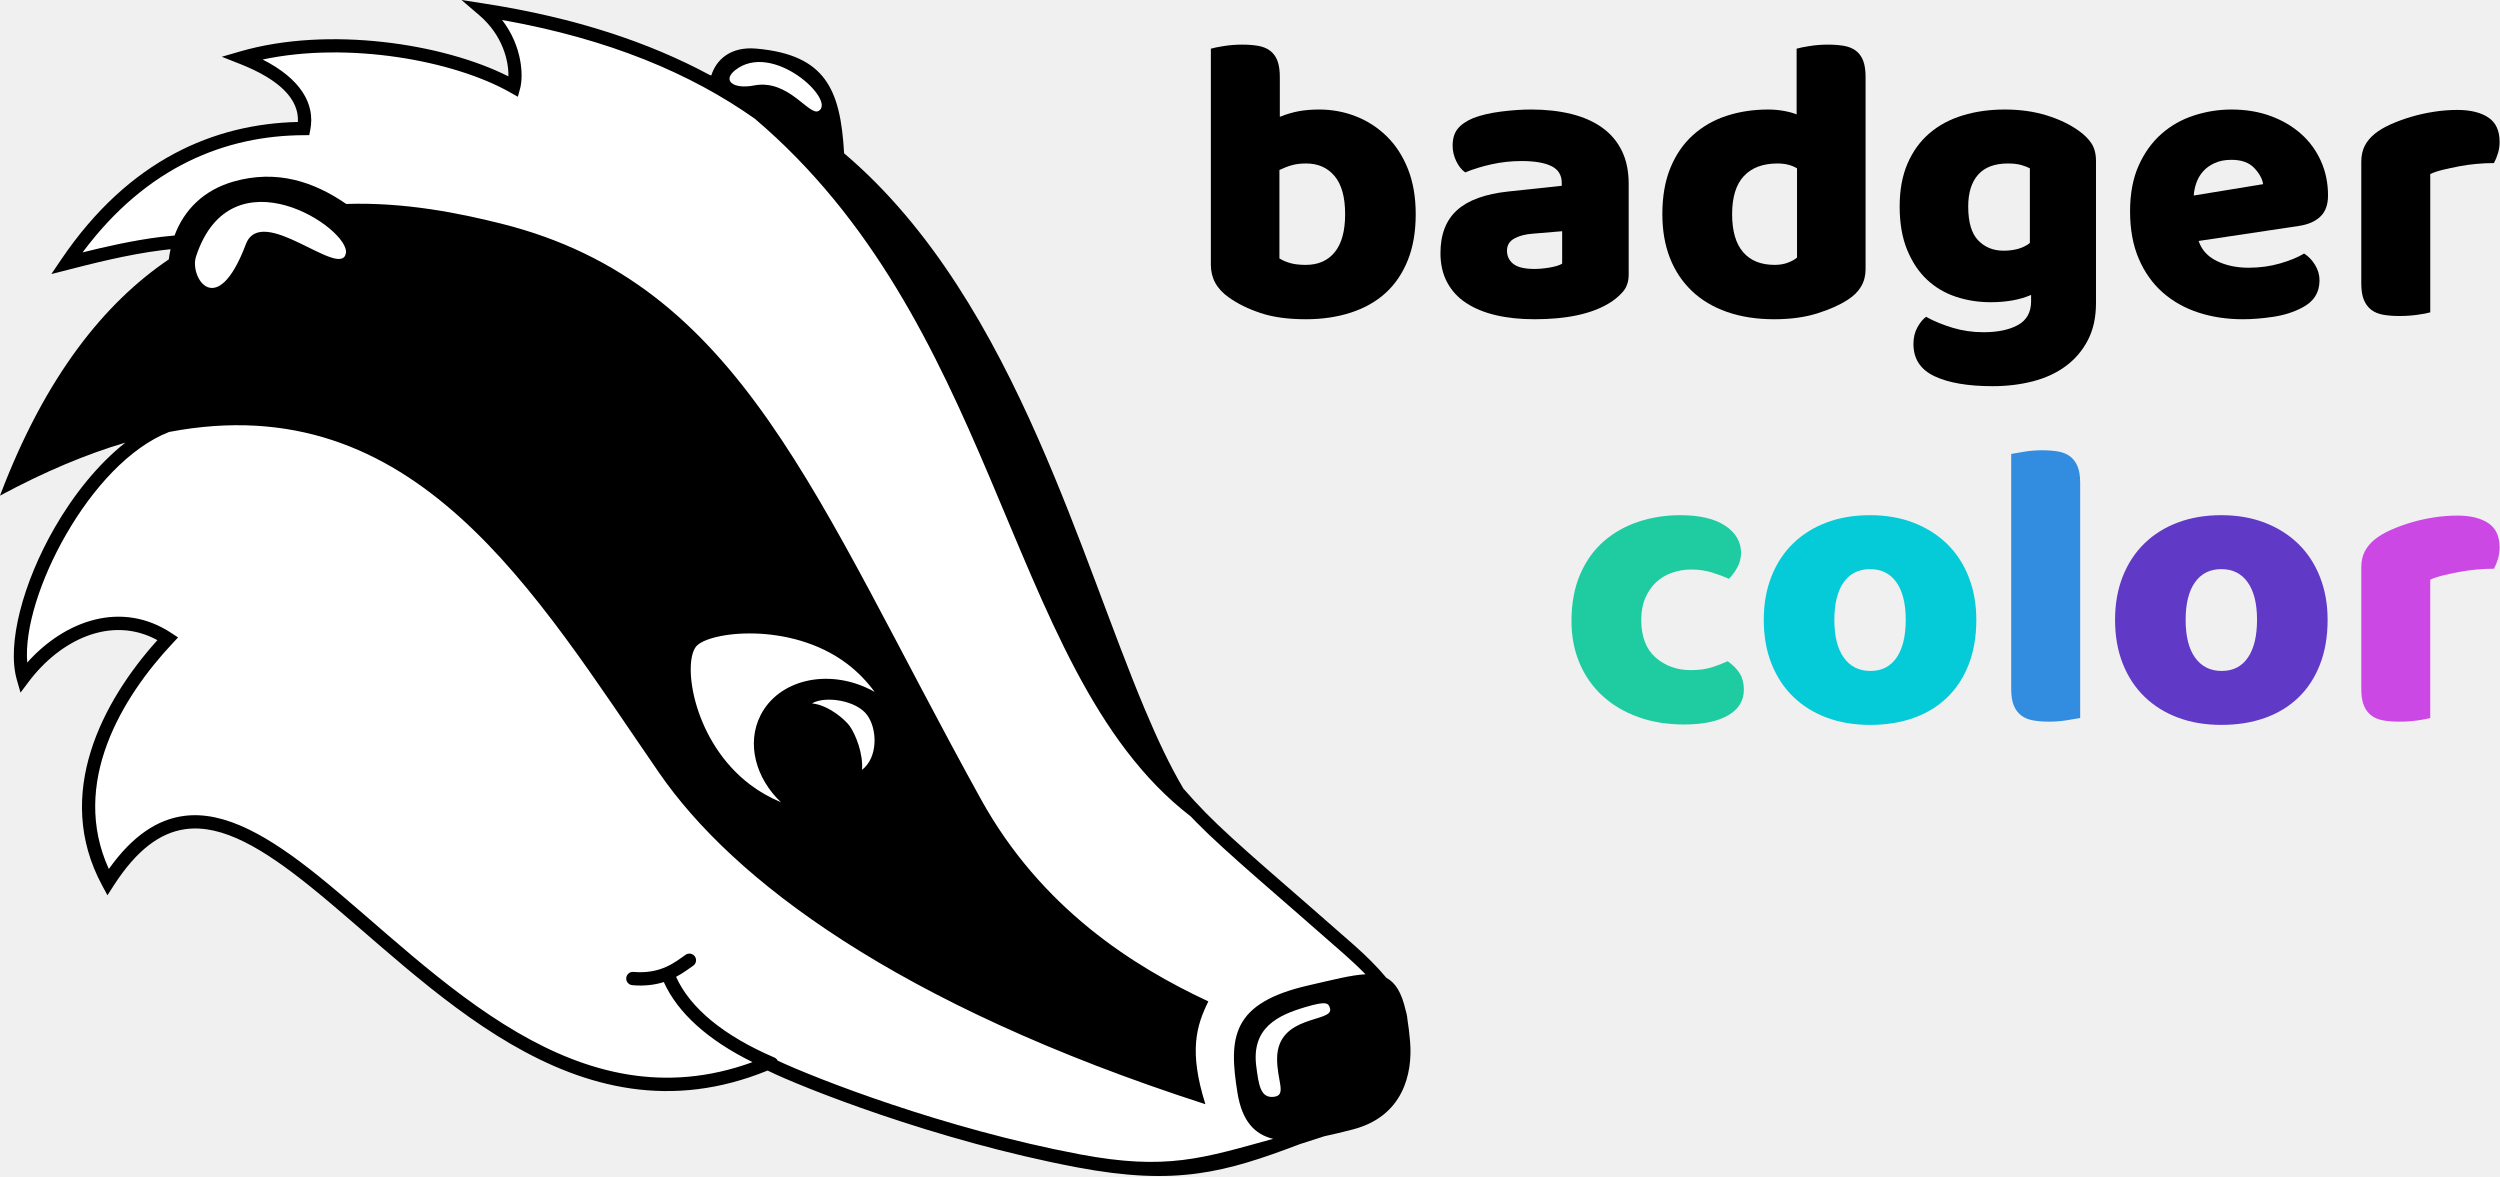
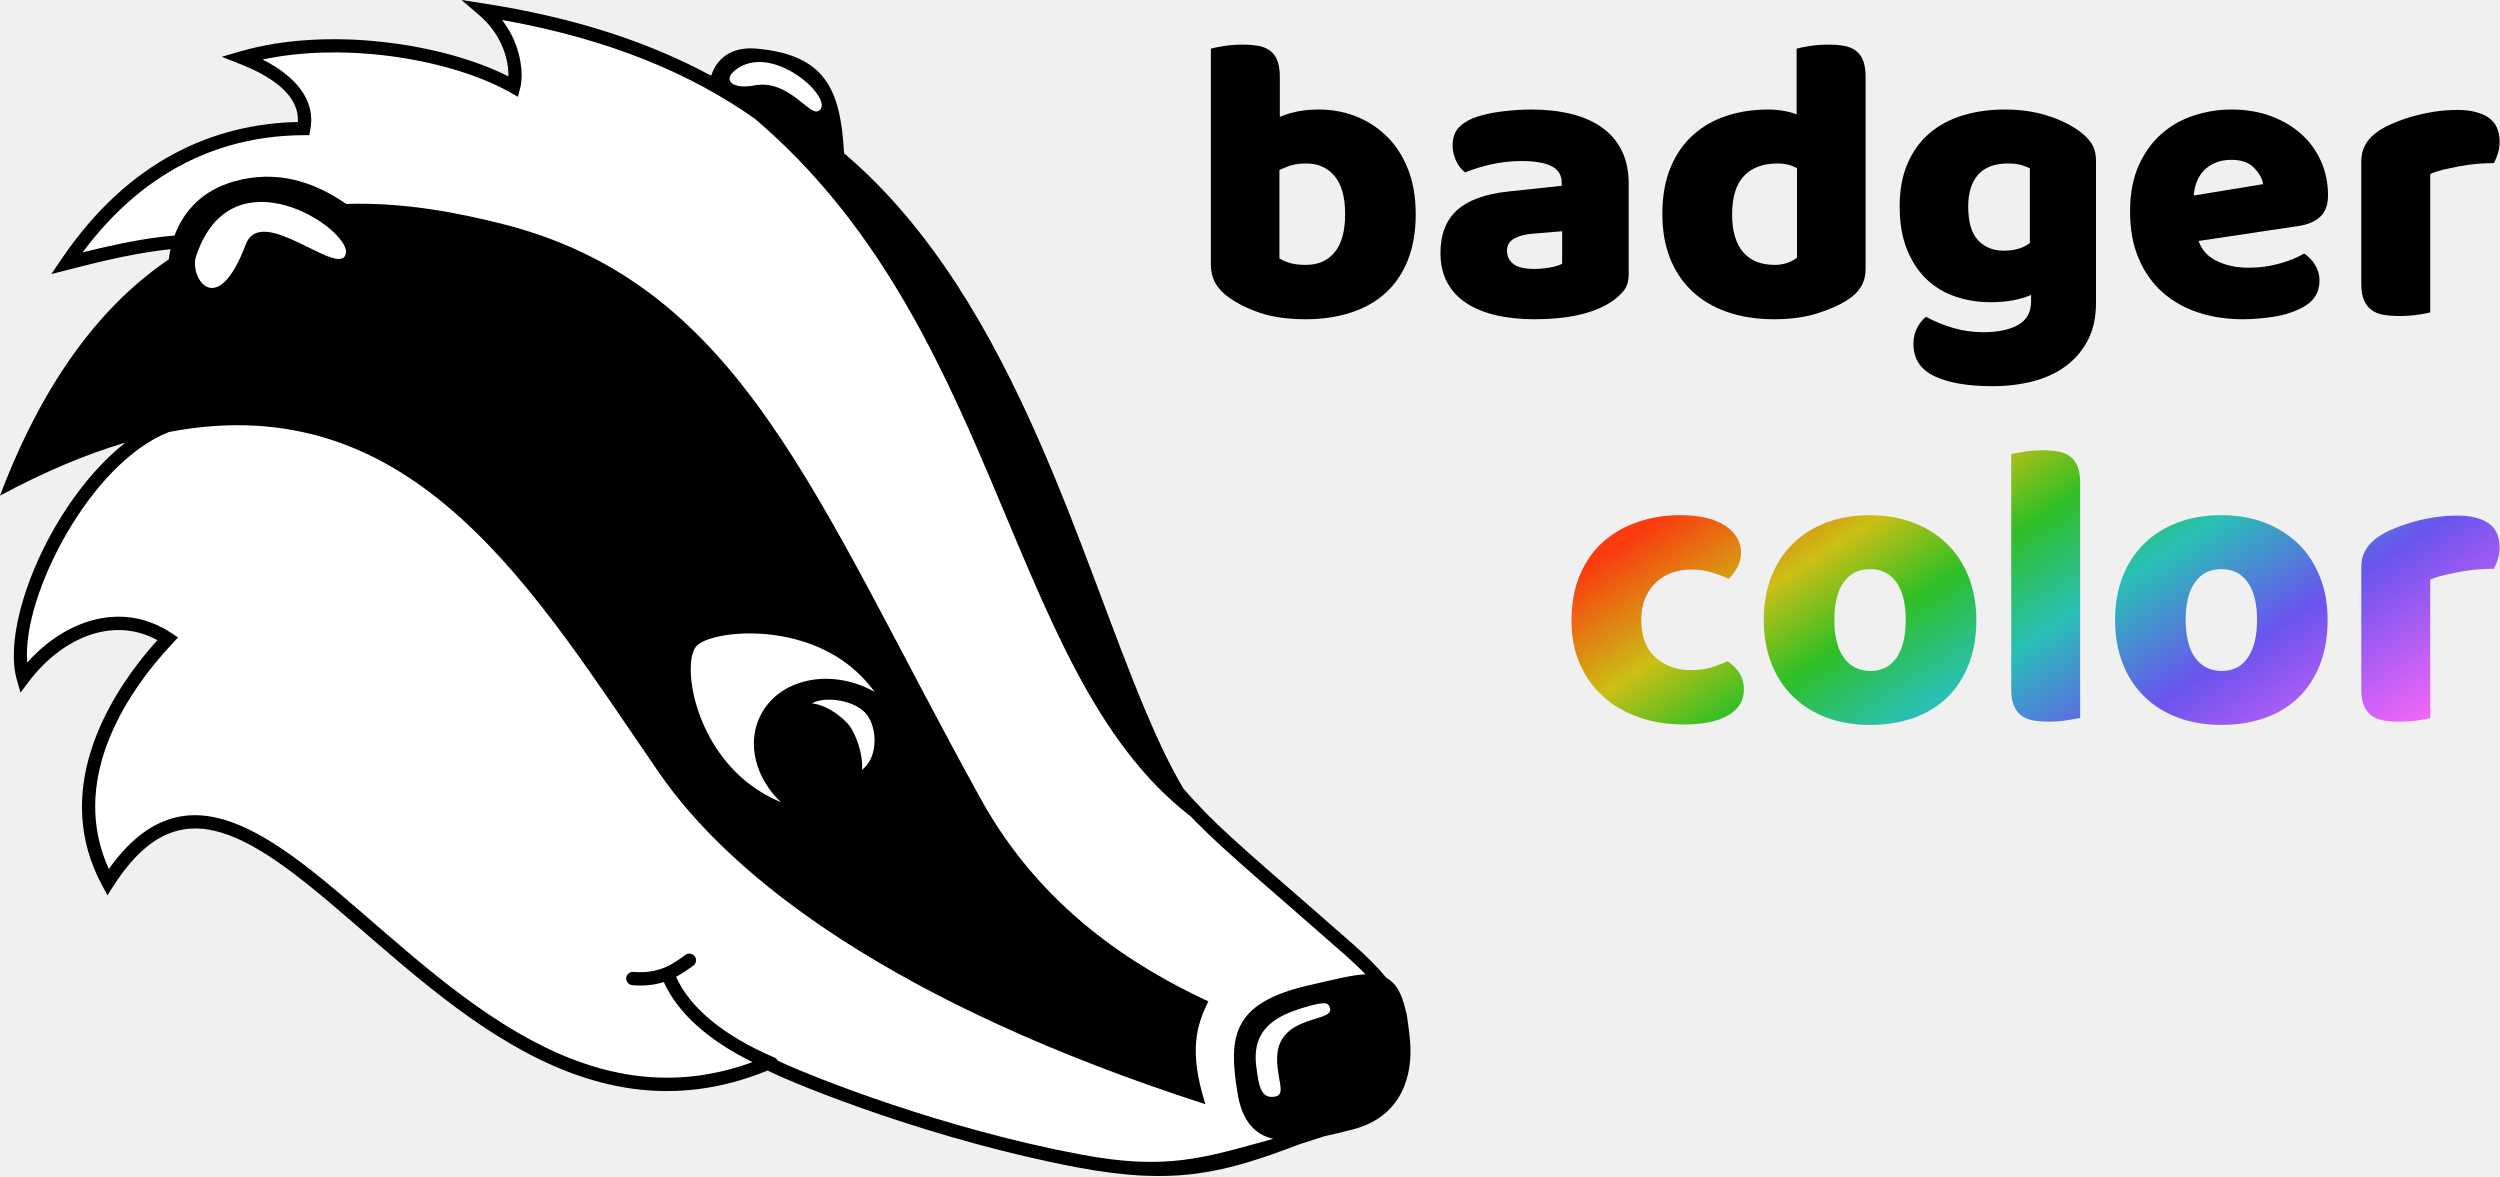
<svg xmlns="http://www.w3.org/2000/svg" width="100%" height="100%" viewBox="0 0 716 337" version="1.1" xml:space="preserve" style="fill-rule:evenodd;clip-rule:evenodd;stroke-linejoin:round;stroke-miterlimit:2;">
  <g id="expanded-text">
    <path d="M346.791,13.941C347.565,13.709 348.805,13.457 350.509,13.186C352.213,12.915 353.955,12.78 355.737,12.78C357.441,12.78 358.97,12.896 360.326,13.128C361.681,13.36 362.823,13.825 363.753,14.522C364.682,15.219 365.379,16.168 365.844,17.369C366.309,18.569 366.541,20.138 366.541,22.074L366.541,33.459C368.477,32.685 370.317,32.143 372.06,31.833C373.802,31.523 375.719,31.368 377.81,31.368C381.528,31.368 385.052,32.026 388.383,33.343C391.713,34.66 394.656,36.577 397.212,39.094C399.768,41.611 401.782,44.729 403.253,48.446C404.725,52.164 405.461,56.463 405.461,61.342C405.461,66.376 404.706,70.772 403.195,74.528C401.685,78.285 399.574,81.402 396.864,83.881C394.153,86.359 390.842,88.237 386.93,89.515C383.019,90.793 378.701,91.432 373.977,91.432C368.865,91.432 364.527,90.832 360.965,89.631C357.402,88.431 354.381,86.94 351.903,85.159C348.495,82.758 346.791,79.66 346.791,75.864L346.791,13.941ZM373.977,75.864C377.539,75.864 380.308,74.644 382.283,72.205C384.258,69.765 385.246,66.144 385.246,61.342C385.246,56.463 384.239,52.822 382.225,50.421C380.211,48.02 377.501,46.82 374.093,46.82C372.544,46.82 371.208,46.975 370.085,47.285C368.962,47.594 367.742,48.059 366.425,48.679L366.425,74.005C367.277,74.548 368.303,74.993 369.504,75.342C370.704,75.69 372.195,75.864 373.977,75.864Z" style="fill-rule:nonzero;" />
    <path d="M439.501,77.026C440.818,77.026 442.27,76.891 443.858,76.62C445.445,76.348 446.627,75.981 447.401,75.516L447.401,66.222L439.036,66.919C436.868,67.074 435.086,67.538 433.692,68.313C432.298,69.087 431.601,70.249 431.601,71.798C431.601,73.347 432.201,74.606 433.402,75.574C434.602,76.542 436.635,77.026 439.501,77.026ZM438.572,31.368C442.754,31.368 446.569,31.794 450.015,32.646C453.462,33.498 456.405,34.795 458.845,36.538C461.284,38.281 463.163,40.488 464.479,43.16C465.796,45.832 466.454,48.988 466.454,52.629L466.454,78.653C466.454,80.666 465.893,82.312 464.77,83.59C463.647,84.868 462.311,85.972 460.762,86.901C455.727,89.922 448.64,91.432 439.501,91.432C435.396,91.432 431.698,91.045 428.406,90.27C425.114,89.496 422.287,88.334 419.925,86.785C417.563,85.236 415.743,83.261 414.465,80.86C413.187,78.459 412.548,75.671 412.548,72.495C412.548,67.151 414.135,63.046 417.311,60.18C420.487,57.315 425.405,55.533 432.066,54.836L447.285,53.21L447.285,52.396C447.285,50.15 446.297,48.543 444.322,47.575C442.347,46.607 439.501,46.123 435.783,46.123C432.84,46.123 429.974,46.433 427.186,47.052C424.398,47.672 421.881,48.446 419.635,49.376C418.628,48.679 417.776,47.614 417.079,46.181C416.382,44.748 416.033,43.257 416.033,41.708C416.033,39.694 416.517,38.087 417.485,36.887C418.453,35.686 419.944,34.66 421.958,33.808C424.204,32.956 426.857,32.336 429.916,31.949C432.976,31.562 435.861,31.368 438.572,31.368Z" style="fill-rule:nonzero;" />
    <path d="M476.097,61.342C476.097,56.23 476.872,51.796 478.421,48.04C479.97,44.283 482.119,41.166 484.869,38.687C487.618,36.209 490.832,34.369 494.511,33.169C498.19,31.968 502.16,31.368 506.42,31.368C507.969,31.368 509.479,31.504 510.951,31.775C512.422,32.046 513.623,32.375 514.552,32.762L514.552,13.941C515.327,13.709 516.566,13.457 518.27,13.186C519.974,12.915 521.716,12.78 523.498,12.78C525.202,12.78 526.731,12.896 528.087,13.128C529.442,13.36 530.585,13.825 531.514,14.522C532.444,15.219 533.141,16.168 533.605,17.369C534.07,18.569 534.302,20.138 534.302,22.074L534.302,77.142C534.302,80.783 532.598,83.687 529.191,85.856C526.944,87.327 524.04,88.625 520.477,89.748C516.914,90.871 512.809,91.432 508.162,91.432C503.128,91.432 498.616,90.735 494.628,89.341C490.639,87.947 487.27,85.933 484.52,83.3C481.771,80.666 479.679,77.51 478.246,73.831C476.814,70.152 476.097,65.989 476.097,61.342ZM509.092,46.82C504.909,46.82 501.695,48.02 499.449,50.421C497.203,52.822 496.08,56.463 496.08,61.342C496.08,66.144 497.125,69.765 499.217,72.205C501.308,74.644 504.328,75.864 508.279,75.864C509.673,75.864 510.931,75.651 512.054,75.225C513.177,74.799 514.049,74.315 514.668,73.773L514.668,48.214C513.119,47.285 511.26,46.82 509.092,46.82Z" style="fill-rule:nonzero;" />
    <path d="M574.152,31.368C578.566,31.368 582.574,31.93 586.176,33.053C589.777,34.176 592.817,35.628 595.296,37.409C596.845,38.494 598.065,39.694 598.956,41.011C599.846,42.328 600.292,44.032 600.292,46.123L600.292,86.785C600.292,90.89 599.517,94.433 597.968,97.415C596.419,100.397 594.308,102.876 591.636,104.851C588.964,106.826 585.827,108.278 582.226,109.207C578.624,110.137 574.771,110.602 570.666,110.602C563.618,110.602 558.08,109.653 554.053,107.755C550.025,105.858 548.011,102.779 548.011,98.519C548.011,96.738 548.379,95.169 549.115,93.814C549.851,92.458 550.684,91.432 551.613,90.735C553.859,91.974 556.396,93.02 559.223,93.872C562.05,94.724 564.973,95.15 567.994,95.15C572.177,95.15 575.507,94.453 577.985,93.059C580.464,91.665 581.703,89.418 581.703,86.32L581.703,84.462C578.528,85.856 574.655,86.553 570.085,86.553C566.6,86.553 563.289,86.03 560.152,84.984C557.015,83.939 554.266,82.312 551.903,80.105C549.541,77.897 547.644,75.051 546.211,71.566C544.778,68.08 544.061,63.937 544.061,59.135C544.061,54.41 544.817,50.305 546.327,46.82C547.837,43.334 549.928,40.449 552.6,38.165C555.273,35.88 558.448,34.176 562.127,33.053C565.806,31.93 569.814,31.368 574.152,31.368ZM581.355,48.214C580.812,47.904 580.019,47.594 578.973,47.285C577.927,46.975 576.63,46.82 575.081,46.82C571.286,46.82 568.439,47.885 566.542,50.015C564.644,52.145 563.696,55.185 563.696,59.135C563.696,63.627 564.644,66.861 566.542,68.836C568.439,70.811 570.86,71.798 573.803,71.798C576.979,71.798 579.496,71.062 581.355,69.591L581.355,48.214Z" style="fill-rule:nonzero;" />
    <path d="M642.348,91.432C637.778,91.432 633.538,90.793 629.627,89.515C625.715,88.237 622.307,86.32 619.403,83.764C616.498,81.209 614.214,77.994 612.548,74.122C610.883,70.249 610.051,65.718 610.051,60.529C610.051,55.417 610.883,51.022 612.548,47.343C614.214,43.664 616.402,40.643 619.112,38.281C621.823,35.918 624.921,34.176 628.407,33.053C631.892,31.93 635.455,31.368 639.095,31.368C643.2,31.368 646.937,31.988 650.306,33.227C653.675,34.466 656.58,36.17 659.02,38.339C661.459,40.507 663.357,43.102 664.712,46.123C666.068,49.143 666.746,52.435 666.746,55.998C666.746,58.631 666.01,60.645 664.538,62.039C663.067,63.433 661.014,64.324 658.381,64.711L629.685,69.01C630.537,71.566 632.279,73.483 634.913,74.761C637.546,76.039 640.567,76.678 643.975,76.678C647.15,76.678 650.151,76.271 652.978,75.458C655.805,74.644 658.11,73.696 659.891,72.611C661.13,73.386 662.176,74.47 663.028,75.864C663.88,77.258 664.306,78.73 664.306,80.279C664.306,83.764 662.679,86.359 659.426,88.063C656.948,89.38 654.16,90.27 651.061,90.735C647.963,91.2 645.059,91.432 642.348,91.432ZM639.095,45.774C637.236,45.774 635.629,46.084 634.274,46.704C632.918,47.323 631.815,48.117 630.963,49.085C630.111,50.053 629.472,51.138 629.046,52.338C628.62,53.539 628.368,54.759 628.291,55.998L648.157,52.745C647.925,51.196 647.073,49.647 645.601,48.098C644.13,46.549 641.961,45.774 639.095,45.774Z" style="fill-rule:nonzero;" />
    <path d="M696.022,89.457C695.248,89.69 694.028,89.922 692.363,90.154C690.698,90.387 688.974,90.503 687.193,90.503C685.489,90.503 683.959,90.387 682.604,90.154C681.248,89.922 680.106,89.457 679.177,88.76C678.247,88.063 677.531,87.114 677.027,85.914C676.524,84.713 676.272,83.145 676.272,81.209L676.272,46.355C676.272,44.574 676.601,43.044 677.26,41.766C677.918,40.488 678.867,39.346 680.106,38.339C681.345,37.332 682.875,36.422 684.695,35.609C686.515,34.795 688.471,34.079 690.562,33.459C692.653,32.84 694.822,32.356 697.068,32.007C699.314,31.659 701.56,31.484 703.806,31.484C707.524,31.484 710.467,32.201 712.636,33.634C714.805,35.066 715.889,37.409 715.889,40.662C715.889,41.747 715.734,42.812 715.424,43.857C715.114,44.903 714.727,45.852 714.262,46.704C712.636,46.704 710.971,46.781 709.267,46.936C707.563,47.091 705.898,47.323 704.271,47.633C702.645,47.943 701.115,48.272 699.682,48.621C698.249,48.969 697.029,49.376 696.022,49.84L696.022,89.457Z" style="fill-rule:nonzero;" />
-     <path d="M484.346,163.114C482.41,163.114 480.57,163.424 478.827,164.044C477.085,164.663 475.574,165.573 474.296,166.774C473.018,167.974 471.992,169.465 471.218,171.247C470.443,173.028 470.056,175.119 470.056,177.52C470.056,182.322 471.431,185.924 474.18,188.325C476.93,190.726 480.28,191.926 484.23,191.926C486.553,191.926 488.567,191.655 490.271,191.113C491.975,190.571 493.485,189.99 494.802,189.37C496.351,190.455 497.513,191.636 498.287,192.914C499.062,194.192 499.449,195.721 499.449,197.503C499.449,200.678 497.939,203.138 494.918,204.88C491.897,206.623 487.715,207.494 482.371,207.494C477.491,207.494 473.077,206.778 469.126,205.345C465.176,203.912 461.788,201.898 458.961,199.304C456.134,196.709 453.946,193.592 452.397,189.951C450.848,186.311 450.073,182.284 450.073,177.869C450.073,172.757 450.906,168.284 452.571,164.45C454.236,160.616 456.502,157.46 459.368,154.982C462.233,152.503 465.544,150.644 469.301,149.405C473.057,148.166 477.027,147.546 481.209,147.546C486.786,147.546 491.084,148.553 494.105,150.567C497.125,152.581 498.636,155.175 498.636,158.351C498.636,159.822 498.287,161.197 497.59,162.475C496.893,163.753 496.08,164.857 495.15,165.786C493.834,165.167 492.246,164.566 490.387,163.985C488.528,163.405 486.514,163.114 484.346,163.114Z" style="fill:rgb(31,204,161);fill-rule:nonzero;" />
-     <path d="M566.019,177.52C566.019,182.322 565.283,186.601 563.812,190.358C562.34,194.114 560.268,197.271 557.596,199.826C554.924,202.382 551.729,204.319 548.011,205.635C544.294,206.952 540.15,207.61 535.58,207.61C531.011,207.61 526.867,206.913 523.149,205.519C519.432,204.125 516.237,202.131 513.565,199.536C510.893,196.941 508.821,193.785 507.349,190.067C505.878,186.35 505.142,182.167 505.142,177.52C505.142,172.951 505.878,168.807 507.349,165.089C508.821,161.371 510.893,158.215 513.565,155.621C516.237,153.026 519.432,151.032 523.149,149.637C526.867,148.243 531.011,147.546 535.58,147.546C540.15,147.546 544.294,148.263 548.011,149.696C551.729,151.128 554.924,153.142 557.596,155.737C560.268,158.331 562.34,161.488 563.812,165.205C565.283,168.923 566.019,173.028 566.019,177.52ZM525.357,177.52C525.357,182.245 526.267,185.866 528.087,188.383C529.907,190.9 532.444,192.159 535.697,192.159C538.95,192.159 541.447,190.881 543.19,188.325C544.933,185.769 545.804,182.167 545.804,177.52C545.804,172.873 544.913,169.291 543.132,166.774C541.351,164.257 538.833,162.998 535.58,162.998C532.327,162.998 529.81,164.257 528.029,166.774C526.247,169.291 525.357,172.873 525.357,177.52Z" style="fill:rgb(5,202,216);fill-rule:nonzero;" />
-     <path d="M595.761,205.635C594.909,205.79 593.65,206.003 591.985,206.274C590.32,206.545 588.635,206.681 586.931,206.681C585.227,206.681 583.698,206.565 582.342,206.332C580.987,206.1 579.844,205.635 578.915,204.938C577.985,204.241 577.269,203.292 576.766,202.092C576.262,200.891 576.01,199.323 576.01,197.387L576.01,130.003C576.862,129.848 578.121,129.635 579.786,129.364C581.451,129.093 583.136,128.958 584.84,128.958C586.544,128.958 588.074,129.074 589.429,129.306C590.784,129.539 591.927,130.003 592.856,130.7C593.786,131.398 594.502,132.346 595.006,133.547C595.509,134.747 595.761,136.316 595.761,138.252L595.761,205.635Z" style="fill:rgb(50,140,224);fill-rule:nonzero;" />
-     <path d="M666.629,177.52C666.629,182.322 665.894,186.601 664.422,190.358C662.95,194.114 660.879,197.271 658.206,199.826C655.534,202.382 652.339,204.319 648.622,205.635C644.904,206.952 640.76,207.61 636.191,207.61C631.621,207.61 627.477,206.913 623.76,205.519C620.042,204.125 616.847,202.131 614.175,199.536C611.503,196.941 609.431,193.785 607.959,190.067C606.488,186.35 605.752,182.167 605.752,177.52C605.752,172.951 606.488,168.807 607.959,165.089C609.431,161.371 611.503,158.215 614.175,155.621C616.847,153.026 620.042,151.032 623.76,149.637C627.477,148.243 631.621,147.546 636.191,147.546C640.76,147.546 644.904,148.263 648.622,149.696C652.339,151.128 655.534,153.142 658.206,155.737C660.879,158.331 662.95,161.488 664.422,165.205C665.894,168.923 666.629,173.028 666.629,177.52ZM625.967,177.52C625.967,182.245 626.877,185.866 628.697,188.383C630.517,190.9 633.054,192.159 636.307,192.159C639.56,192.159 642.058,190.881 643.8,188.325C645.543,185.769 646.414,182.167 646.414,177.52C646.414,172.873 645.524,169.291 643.742,166.774C641.961,164.257 639.444,162.998 636.191,162.998C632.938,162.998 630.42,164.257 628.639,166.774C626.858,169.291 625.967,172.873 625.967,177.52Z" style="fill:rgb(96,58,198);fill-rule:nonzero;" />
-     <path d="M696.022,205.635C695.248,205.868 694.028,206.1 692.363,206.332C690.698,206.565 688.974,206.681 687.193,206.681C685.489,206.681 683.959,206.565 682.604,206.332C681.248,206.1 680.106,205.635 679.177,204.938C678.247,204.241 677.531,203.292 677.027,202.092C676.524,200.891 676.272,199.323 676.272,197.387L676.272,162.533C676.272,160.752 676.601,159.222 677.26,157.944C677.918,156.666 678.867,155.524 680.106,154.517C681.345,153.51 682.875,152.6 684.695,151.787C686.515,150.974 688.471,150.257 690.562,149.637C692.653,149.018 694.822,148.534 697.068,148.185C699.314,147.837 701.56,147.662 703.806,147.662C707.524,147.662 710.467,148.379 712.636,149.812C714.805,151.245 715.889,153.588 715.889,156.841C715.889,157.925 715.734,158.99 715.424,160.035C715.114,161.081 714.727,162.03 714.262,162.882C712.636,162.882 710.971,162.959 709.267,163.114C707.563,163.269 705.898,163.501 704.271,163.811C702.645,164.121 701.115,164.45 699.682,164.799C698.249,165.147 697.029,165.554 696.022,166.019L696.022,205.635Z" style="fill:rgb(204,72,228);fill-rule:nonzero;" />
+     <path d="M484.346,163.114C482.41,163.114 480.57,163.424 478.827,164.044C477.085,164.663 475.574,165.573 474.296,166.774C473.018,167.974 471.992,169.465 471.218,171.247C470.443,173.028 470.056,175.119 470.056,177.52C470.056,182.322 471.431,185.924 474.18,188.325C476.93,190.726 480.28,191.926 484.23,191.926C486.553,191.926 488.567,191.655 490.271,191.113C491.975,190.571 493.485,189.99 494.802,189.37C496.351,190.455 497.513,191.636 498.287,192.914C499.062,194.192 499.449,195.721 499.449,197.503C499.449,200.678 497.939,203.138 494.918,204.88C491.897,206.623 487.715,207.494 482.371,207.494C477.491,207.494 473.077,206.778 469.126,205.345C465.176,203.912 461.788,201.898 458.961,199.304C456.134,196.709 453.946,193.592 452.397,189.951C450.848,186.311 450.073,182.284 450.073,177.869C450.073,172.757 450.906,168.284 452.571,164.45C454.236,160.616 456.502,157.46 459.368,154.982C462.233,152.503 465.544,150.644 469.301,149.405C473.057,148.166 477.027,147.546 481.209,147.546C486.786,147.546 491.084,148.553 494.105,150.567C497.125,152.581 498.636,155.175 498.636,158.351C498.636,159.822 498.287,161.197 497.59,162.475C496.893,163.753 496.08,164.857 495.15,165.786C493.834,165.167 492.246,164.566 490.387,163.985C488.528,163.405 486.514,163.114 484.346,163.114Z" style="fill:url(#_Linear1);fill-rule:nonzero;" />
+     <path d="M566.019,177.52C566.019,182.322 565.283,186.601 563.812,190.358C562.34,194.114 560.268,197.271 557.596,199.826C554.924,202.382 551.729,204.319 548.011,205.635C544.294,206.952 540.15,207.61 535.58,207.61C531.011,207.61 526.867,206.913 523.149,205.519C519.432,204.125 516.237,202.131 513.565,199.536C510.893,196.941 508.821,193.785 507.349,190.067C505.878,186.35 505.142,182.167 505.142,177.52C505.142,172.951 505.878,168.807 507.349,165.089C508.821,161.371 510.893,158.215 513.565,155.621C516.237,153.026 519.432,151.032 523.149,149.637C526.867,148.243 531.011,147.546 535.58,147.546C540.15,147.546 544.294,148.263 548.011,149.696C551.729,151.128 554.924,153.142 557.596,155.737C560.268,158.331 562.34,161.488 563.812,165.205C565.283,168.923 566.019,173.028 566.019,177.52ZM525.357,177.52C525.357,182.245 526.267,185.866 528.087,188.383C529.907,190.9 532.444,192.159 535.697,192.159C538.95,192.159 541.447,190.881 543.19,188.325C544.933,185.769 545.804,182.167 545.804,177.52C545.804,172.873 544.913,169.291 543.132,166.774C541.351,164.257 538.833,162.998 535.58,162.998C532.327,162.998 529.81,164.257 528.029,166.774C526.247,169.291 525.357,172.873 525.357,177.52Z" style="fill:url(#_Linear2);fill-rule:nonzero;" />
+     <path d="M595.761,205.635C594.909,205.79 593.65,206.003 591.985,206.274C590.32,206.545 588.635,206.681 586.931,206.681C585.227,206.681 583.698,206.565 582.342,206.332C580.987,206.1 579.844,205.635 578.915,204.938C577.985,204.241 577.269,203.292 576.766,202.092C576.262,200.891 576.01,199.323 576.01,197.387L576.01,130.003C576.862,129.848 578.121,129.635 579.786,129.364C581.451,129.093 583.136,128.958 584.84,128.958C586.544,128.958 588.074,129.074 589.429,129.306C590.784,129.539 591.927,130.003 592.856,130.7C593.786,131.398 594.502,132.346 595.006,133.547C595.509,134.747 595.761,136.316 595.761,138.252L595.761,205.635Z" style="fill:url(#_Linear3);fill-rule:nonzero;" />
+     <path d="M666.629,177.52C666.629,182.322 665.894,186.601 664.422,190.358C662.95,194.114 660.879,197.271 658.206,199.826C655.534,202.382 652.339,204.319 648.622,205.635C644.904,206.952 640.76,207.61 636.191,207.61C631.621,207.61 627.477,206.913 623.76,205.519C620.042,204.125 616.847,202.131 614.175,199.536C611.503,196.941 609.431,193.785 607.959,190.067C606.488,186.35 605.752,182.167 605.752,177.52C605.752,172.951 606.488,168.807 607.959,165.089C609.431,161.371 611.503,158.215 614.175,155.621C616.847,153.026 620.042,151.032 623.76,149.637C627.477,148.243 631.621,147.546 636.191,147.546C640.76,147.546 644.904,148.263 648.622,149.696C652.339,151.128 655.534,153.142 658.206,155.737C660.879,158.331 662.95,161.488 664.422,165.205C665.894,168.923 666.629,173.028 666.629,177.52ZM625.967,177.52C625.967,182.245 626.877,185.866 628.697,188.383C630.517,190.9 633.054,192.159 636.307,192.159C639.56,192.159 642.058,190.881 643.8,188.325C645.543,185.769 646.414,182.167 646.414,177.52C646.414,172.873 645.524,169.291 643.742,166.774C641.961,164.257 639.444,162.998 636.191,162.998C632.938,162.998 630.42,164.257 628.639,166.774C626.858,169.291 625.967,172.873 625.967,177.52Z" style="fill:url(#_Linear4);fill-rule:nonzero;" />
+     <path d="M696.022,205.635C695.248,205.868 694.028,206.1 692.363,206.332C690.698,206.565 688.974,206.681 687.193,206.681C685.489,206.681 683.959,206.565 682.604,206.332C681.248,206.1 680.106,205.635 679.177,204.938C678.247,204.241 677.531,203.292 677.027,202.092C676.524,200.891 676.272,199.323 676.272,197.387L676.272,162.533C676.272,160.752 676.601,159.222 677.26,157.944C677.918,156.666 678.867,155.524 680.106,154.517C681.345,153.51 682.875,152.6 684.695,151.787C686.515,150.974 688.471,150.257 690.562,149.637C692.653,149.018 694.822,148.534 697.068,148.185C699.314,147.837 701.56,147.662 703.806,147.662C707.524,147.662 710.467,148.379 712.636,149.812C714.805,151.245 715.889,153.588 715.889,156.841C715.889,157.925 715.734,158.99 715.424,160.035C715.114,161.081 714.727,162.03 714.262,162.882C712.636,162.882 710.971,162.959 709.267,163.114C707.563,163.269 705.898,163.501 704.271,163.811C702.645,164.121 701.115,164.45 699.682,164.799C698.249,165.147 697.029,165.554 696.022,166.019L696.022,205.635Z" style="fill:url(#_Linear5);fill-rule:nonzero;" />
  </g>
  <path id="white" d="M248.362,204.8C251.303,208.841 251.506,216.92 246.886,220.486C247.235,215.811 245.076,210.416 243.385,207.987C242.142,206.2 237.32,201.909 232.525,201.457C236.319,199.212 245.27,200.55 248.362,204.8ZM380.931,288.851C382.012,292.919 365.895,290.457 365.767,303.096C365.703,309.466 368.575,313.608 364.949,314.116C360.977,314.673 360.493,310.692 359.8,305.449C358.316,294.227 366.194,290.723 373.729,288.466C380.03,286.58 380.512,287.273 380.931,288.851ZM250.509,198.166C250.116,197.944 249.715,197.73 249.306,197.524C237.097,191.351 222.986,194.646 217.814,204.876C213.744,212.926 216.415,222.888 223.688,229.775C220.646,228.505 217.677,226.862 214.911,224.779C198.663,212.542 195.441,190.333 199.289,185.248C202.588,180.888 226.299,177.823 242.548,190.06C245.688,192.424 248.324,195.199 250.509,198.166ZM234.492,31.758C231.75,33.423 225.901,22.543 215.941,24.48C210.088,25.619 206.755,23.124 210.523,20.119C221.225,11.585 239.546,28.689 234.492,31.758ZM99.149,58.412C89.72,51.898 79.11,48.569 67.051,51.951C58.397,54.378 52.734,60.065 49.994,67.45C48.707,67.555 47.4,67.691 46.084,67.853C38.149,68.832 29.859,70.741 23.646,72.288C42.126,47.476 64.861,38.817 87.003,38.714L88.566,38.707L88.864,37.173C90.304,29.757 86.13,22.597 75.216,17.044C99.723,11.821 129.948,17.277 146.178,26.501L148.305,27.709L148.955,25.351C149.908,21.892 149.675,13.343 143.798,5.723C174.533,11.177 197.842,21.068 216.166,33.985C250.062,62.777 267.98,100.361 283.213,136.181C299.907,175.44 313.396,212.581 341.026,233.82C341.522,234.342 342.023,234.861 342.528,235.377C350.993,244.039 366.478,256.93 385.23,273.49C387.358,275.369 389.327,277.224 391.08,279.038C386.966,279.245 381.675,280.641 374.911,282.18C352.689,287.237 351.849,297.009 354.41,312.963C355.723,321.141 359.376,324.914 364.644,326.161C344.448,331.711 334.138,335.299 309.216,330.594C270.323,323.25 233.474,308.826 222.734,303.773C222.54,303.387 222.214,303.065 221.786,302.881C207.397,296.693 197.713,288.82 193.624,279.767C195.586,278.724 197.158,277.535 198.531,276.583C199.395,275.985 199.61,274.797 199.011,273.933C198.412,273.069 197.225,272.854 196.361,273.453C193.368,275.527 189.319,279.035 181.419,278.358C180.371,278.268 179.448,279.046 179.359,280.093C179.269,281.14 180.046,282.063 181.094,282.153C184.73,282.464 187.673,282.036 190.117,281.255C194.043,289.991 202.664,297.858 215.527,304.192C190.321,313.397 168.064,307.288 148.128,295.655C126.82,283.221 108.129,264.526 91.308,250.982C77.307,239.708 64.463,232.065 52.581,233.695C45.172,234.711 38.017,239.243 31.166,248.886C20.017,224.385 34.815,199.803 49.449,184.213L50.995,182.566L49.11,181.321C34.813,171.879 18.601,177.687 7.799,189.755C6.995,180.056 11.532,165.892 18.973,152.99C26.481,139.972 37,128.18 48.427,123.711C118.961,110.252 153.156,169.713 188.827,221.409C209.775,251.767 256.49,287.586 345.223,316.241C340.436,301.054 342.628,293.783 346.067,286.802C324.7,276.815 298.269,260.277 280.877,228.797C233.283,142.653 212.43,81.347 143.665,64.082C131.685,61.074 116.053,57.87 99.149,58.412ZM99.066,72.542C97.614,80.151 74.887,58.073 70.407,69.969C62.107,92.007 54.173,79.428 56.142,73.447C66.246,42.754 100.4,65.551 99.066,72.542Z" style="fill:white;" />
  <path id="black" d="M48.845,71.376C48.085,71.452 47.319,71.538 46.55,71.633C36.384,72.888 25.625,75.704 19.567,77.251L14.706,78.493L17.519,74.338C36.933,45.669 61.411,35.483 85.316,34.929C85.679,28.465 80.142,22.804 68.715,18.305L63.513,16.258L68.883,14.704C94.004,7.433 126.953,12.429 145.602,21.872C145.715,17.476 143.99,10.119 137.262,4.358L132.173,0L138.793,1.03C164.858,5.083 185.888,12.137 203.193,21.438C203.366,21.5 203.539,21.563 203.712,21.626C205.114,17.121 209.176,13.252 216.656,13.924C236.466,15.704 240.708,25.62 241.751,43.904C266.891,65.236 284.026,95.363 297.467,125.916C309.511,153.29 318.589,181.001 327.822,202.999C331.443,211.626 335.086,219.374 338.942,225.872C340.965,228.196 343.066,230.479 345.252,232.715C353.685,241.344 369.071,254.139 387.751,270.635C391.391,273.849 394.564,277.022 397.067,280.061C399.65,281.424 401.411,284.251 402.569,289.316C402.766,289.952 402.91,290.575 403,291.183C403.044,291.476 403.078,291.773 403.104,292.073C403.406,293.909 403.652,295.979 403.849,298.307C404.631,307.557 401.813,319.773 387.422,323.48C384.617,324.202 381.912,324.872 379.338,325.409C375.566,326.623 372.295,327.675 372.296,327.675C350.779,335.844 336.841,339.686 308.509,334.336C267.627,326.617 228.986,311.137 219.844,306.606C192.192,317.895 167.885,311.593 146.209,298.945C124.732,286.413 105.872,267.6 88.919,253.949C82.285,248.607 75.954,244.066 69.867,241.062C64.049,238.191 58.481,236.73 53.099,237.468C45.892,238.456 39.128,243.397 32.519,253.689L30.774,256.406L29.24,253.565C15.116,227.399 29.491,200.652 45.081,183.337C31.813,176.104 17.177,183.299 8.174,195.3L5.878,198.362L4.821,194.683C1.901,184.524 6.568,166.875 15.674,151.087C21.122,141.64 28.135,132.887 35.912,126.766C24.827,130.039 12.898,135.014 0,141.953C13.007,107.592 30.082,86.63 48.343,74.289C48.468,73.299 48.636,72.327 48.845,71.376ZM248.362,204.8C245.27,200.55 236.319,199.212 232.525,201.457C237.32,201.909 242.142,206.2 243.385,207.987C245.076,210.416 247.235,215.811 246.886,220.486C251.506,216.92 251.303,208.841 248.362,204.8ZM380.931,288.851C380.512,287.273 380.03,286.58 373.729,288.466C366.194,290.723 358.316,294.227 359.8,305.449C360.493,310.692 360.977,314.673 364.949,314.116C368.575,313.608 365.703,309.466 365.767,303.096C365.895,290.457 382.012,292.919 380.931,288.851ZM250.509,198.166C248.324,195.199 245.688,192.424 242.548,190.06C226.299,177.823 202.588,180.888 199.289,185.248C195.441,190.333 198.663,212.542 214.911,224.779C217.677,226.862 220.646,228.505 223.688,229.775C216.415,222.888 213.744,212.926 217.814,204.876C222.986,194.646 237.097,191.351 249.306,197.524C249.715,197.73 250.116,197.944 250.509,198.166ZM234.492,31.758C239.546,28.689 221.225,11.585 210.523,20.119C206.755,23.124 210.088,25.619 215.941,24.48C225.901,22.543 231.75,33.423 234.492,31.758ZM99.149,58.412C116.053,57.87 131.685,61.074 143.665,64.082C212.43,81.347 233.283,142.653 280.877,228.797C298.269,260.277 324.7,276.815 346.067,286.802C342.628,293.783 340.436,301.054 345.223,316.241C256.49,287.586 209.775,251.767 188.827,221.409C153.156,169.713 118.961,110.252 48.427,123.711C37,128.18 26.481,139.972 18.973,152.99C11.532,165.892 6.995,180.056 7.799,189.755C18.601,177.687 34.813,171.879 49.11,181.321L50.995,182.566L49.449,184.213C34.815,199.803 20.017,224.385 31.166,248.886C38.017,239.243 45.172,234.711 52.581,233.695C64.463,232.065 77.307,239.708 91.308,250.982C108.129,264.526 126.82,283.221 148.128,295.655C168.064,307.288 190.321,313.397 215.527,304.192C202.664,297.858 194.043,289.991 190.117,281.255C187.673,282.036 184.73,282.464 181.094,282.153C180.046,282.063 179.269,281.14 179.359,280.093C179.448,279.046 180.371,278.268 181.419,278.358C189.319,279.035 193.368,275.527 196.361,273.453C197.225,272.854 198.412,273.069 199.011,273.933C199.61,274.797 199.395,275.985 198.531,276.583C197.158,277.535 195.586,278.724 193.624,279.767C197.713,288.82 207.397,296.693 221.786,302.881C222.214,303.065 222.54,303.387 222.734,303.773C233.474,308.826 270.323,323.25 309.216,330.594C334.138,335.299 344.448,331.711 364.644,326.161C359.376,324.914 355.723,321.141 354.41,312.963C351.849,297.009 352.689,287.237 374.911,282.18C381.675,280.641 386.966,279.245 391.08,279.038C389.327,277.224 387.358,275.369 385.23,273.49C366.478,256.93 350.993,244.039 342.528,235.377C342.023,234.861 341.522,234.342 341.026,233.82C313.396,212.581 299.907,175.44 283.213,136.181C267.98,100.361 250.062,62.777 216.166,33.985C197.842,21.068 174.533,11.177 143.798,5.723C149.675,13.343 149.908,21.892 148.955,25.351L148.305,27.709L146.178,26.501C129.948,17.277 99.723,11.821 75.216,17.044C86.13,22.597 90.304,29.757 88.864,37.173L88.566,38.707L87.003,38.714C64.861,38.817 42.126,47.476 23.646,72.288C29.859,70.741 38.149,68.832 46.084,67.853C47.4,67.691 48.707,67.555 49.994,67.45C52.734,60.065 58.397,54.378 67.051,51.951C79.11,48.569 89.72,51.898 99.149,58.412ZM99.066,72.542C100.4,65.551 66.246,42.754 56.142,73.447C54.173,79.428 62.107,92.007 70.407,69.969C74.887,58.073 97.614,80.151 99.066,72.542Z" />
+   <defs>
+     <linearGradient id="_Linear1" x1="0" y1="0" x2="1" y2="0" gradientUnits="userSpaceOnUse" gradientTransform="matrix(-90,-140,140,-90,610,260)">
+       <stop offset="0" style="stop-color:rgb(240,102,248);stop-opacity:1" />
+       <stop offset="0.27" style="stop-color:rgb(105,84,238);stop-opacity:1" />
+       <stop offset="0.48" style="stop-color:rgb(41,192,182);stop-opacity:1" />
+       <stop offset="0.65" style="stop-color:rgb(47,191,37);stop-opacity:1" />
+       <stop offset="0.8" style="stop-color:rgb(203,191,21);stop-opacity:1" />
+       <stop offset="1" style="stop-color:rgb(250,59,16);stop-opacity:1" />
+     </linearGradient>
+     <linearGradient id="_Linear2" x1="0" y1="0" x2="1" y2="0" gradientUnits="userSpaceOnUse" gradientTransform="matrix(-90,-140,140,-90,610,260)">
+       <stop offset="0" style="stop-color:rgb(240,102,248);stop-opacity:1" />
+       <stop offset="0.27" style="stop-color:rgb(105,84,238);stop-opacity:1" />
+       <stop offset="0.48" style="stop-color:rgb(41,192,182);stop-opacity:1" />
+       <stop offset="0.65" style="stop-color:rgb(47,191,37);stop-opacity:1" />
+       <stop offset="0.8" style="stop-color:rgb(203,191,21);stop-opacity:1" />
+       <stop offset="1" style="stop-color:rgb(250,59,16);stop-opacity:1" />
+     </linearGradient>
+     <linearGradient id="_Linear3" x1="0" y1="0" x2="1" y2="0" gradientUnits="userSpaceOnUse" gradientTransform="matrix(-90,-140,140,-90,610,260)">
+       <stop offset="0" style="stop-color:rgb(240,102,248);stop-opacity:1" />
+       <stop offset="0.27" style="stop-color:rgb(105,84,238);stop-opacity:1" />
+       <stop offset="0.48" style="stop-color:rgb(41,192,182);stop-opacity:1" />
+       <stop offset="0.65" style="stop-color:rgb(47,191,37);stop-opacity:1" />
+       <stop offset="0.8" style="stop-color:rgb(203,191,21);stop-opacity:1" />
+       <stop offset="1" style="stop-color:rgb(250,59,16);stop-opacity:1" />
+     </linearGradient>
+     <linearGradient id="_Linear4" x1="0" y1="0" x2="1" y2="0" gradientUnits="userSpaceOnUse" gradientTransform="matrix(-90,-140,140,-90,610,260)">
+       <stop offset="0" style="stop-color:rgb(240,102,248);stop-opacity:1" />
+       <stop offset="0.27" style="stop-color:rgb(105,84,238);stop-opacity:1" />
+       <stop offset="0.48" style="stop-color:rgb(41,192,182);stop-opacity:1" />
+       <stop offset="0.65" style="stop-color:rgb(47,191,37);stop-opacity:1" />
+       <stop offset="0.8" style="stop-color:rgb(203,191,21);stop-opacity:1" />
+       <stop offset="1" style="stop-color:rgb(250,59,16);stop-opacity:1" />
+     </linearGradient>
+     <linearGradient id="_Linear5" x1="0" y1="0" x2="1" y2="0" gradientUnits="userSpaceOnUse" gradientTransform="matrix(-90,-140,140,-90,610,260)">
+       <stop offset="0" style="stop-color:rgb(240,102,248);stop-opacity:1" />
+       <stop offset="0.27" style="stop-color:rgb(105,84,238);stop-opacity:1" />
+       <stop offset="0.48" style="stop-color:rgb(41,192,182);stop-opacity:1" />
+       <stop offset="0.65" style="stop-color:rgb(47,191,37);stop-opacity:1" />
+       <stop offset="0.8" style="stop-color:rgb(203,191,21);stop-opacity:1" />
+       <stop offset="1" style="stop-color:rgb(250,59,16);stop-opacity:1" />
+     </linearGradient>
+   </defs>
</svg>
